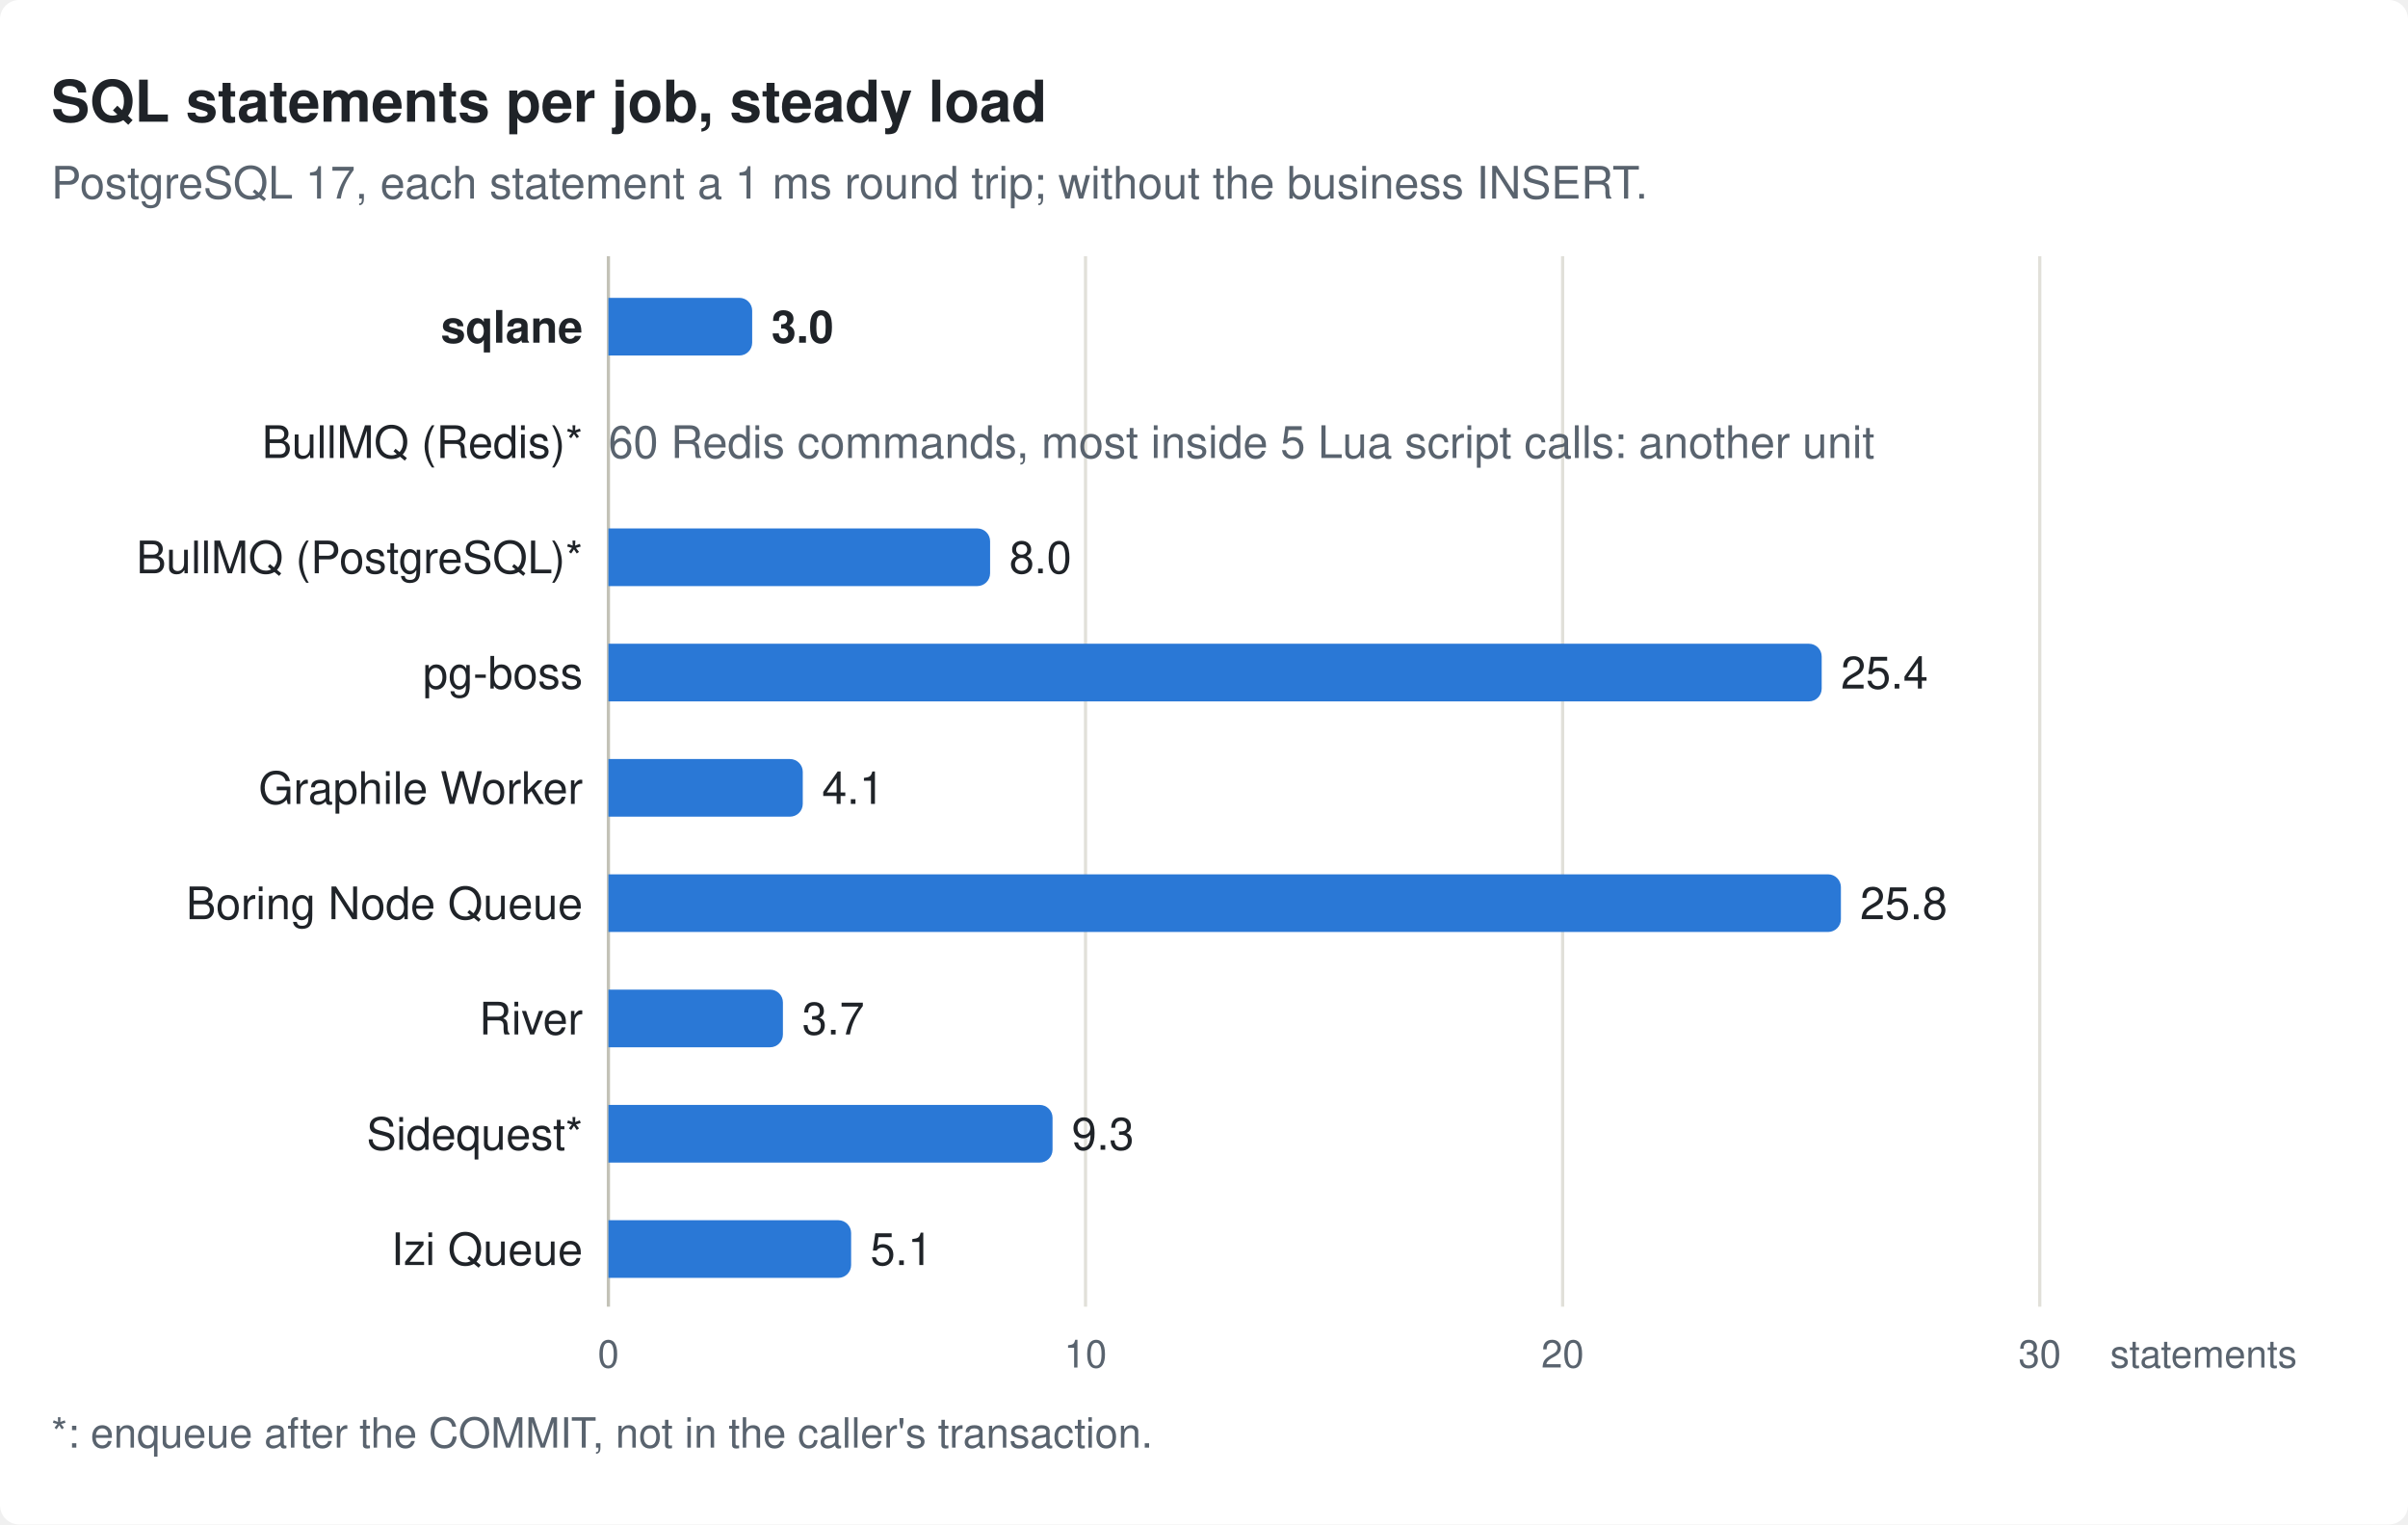
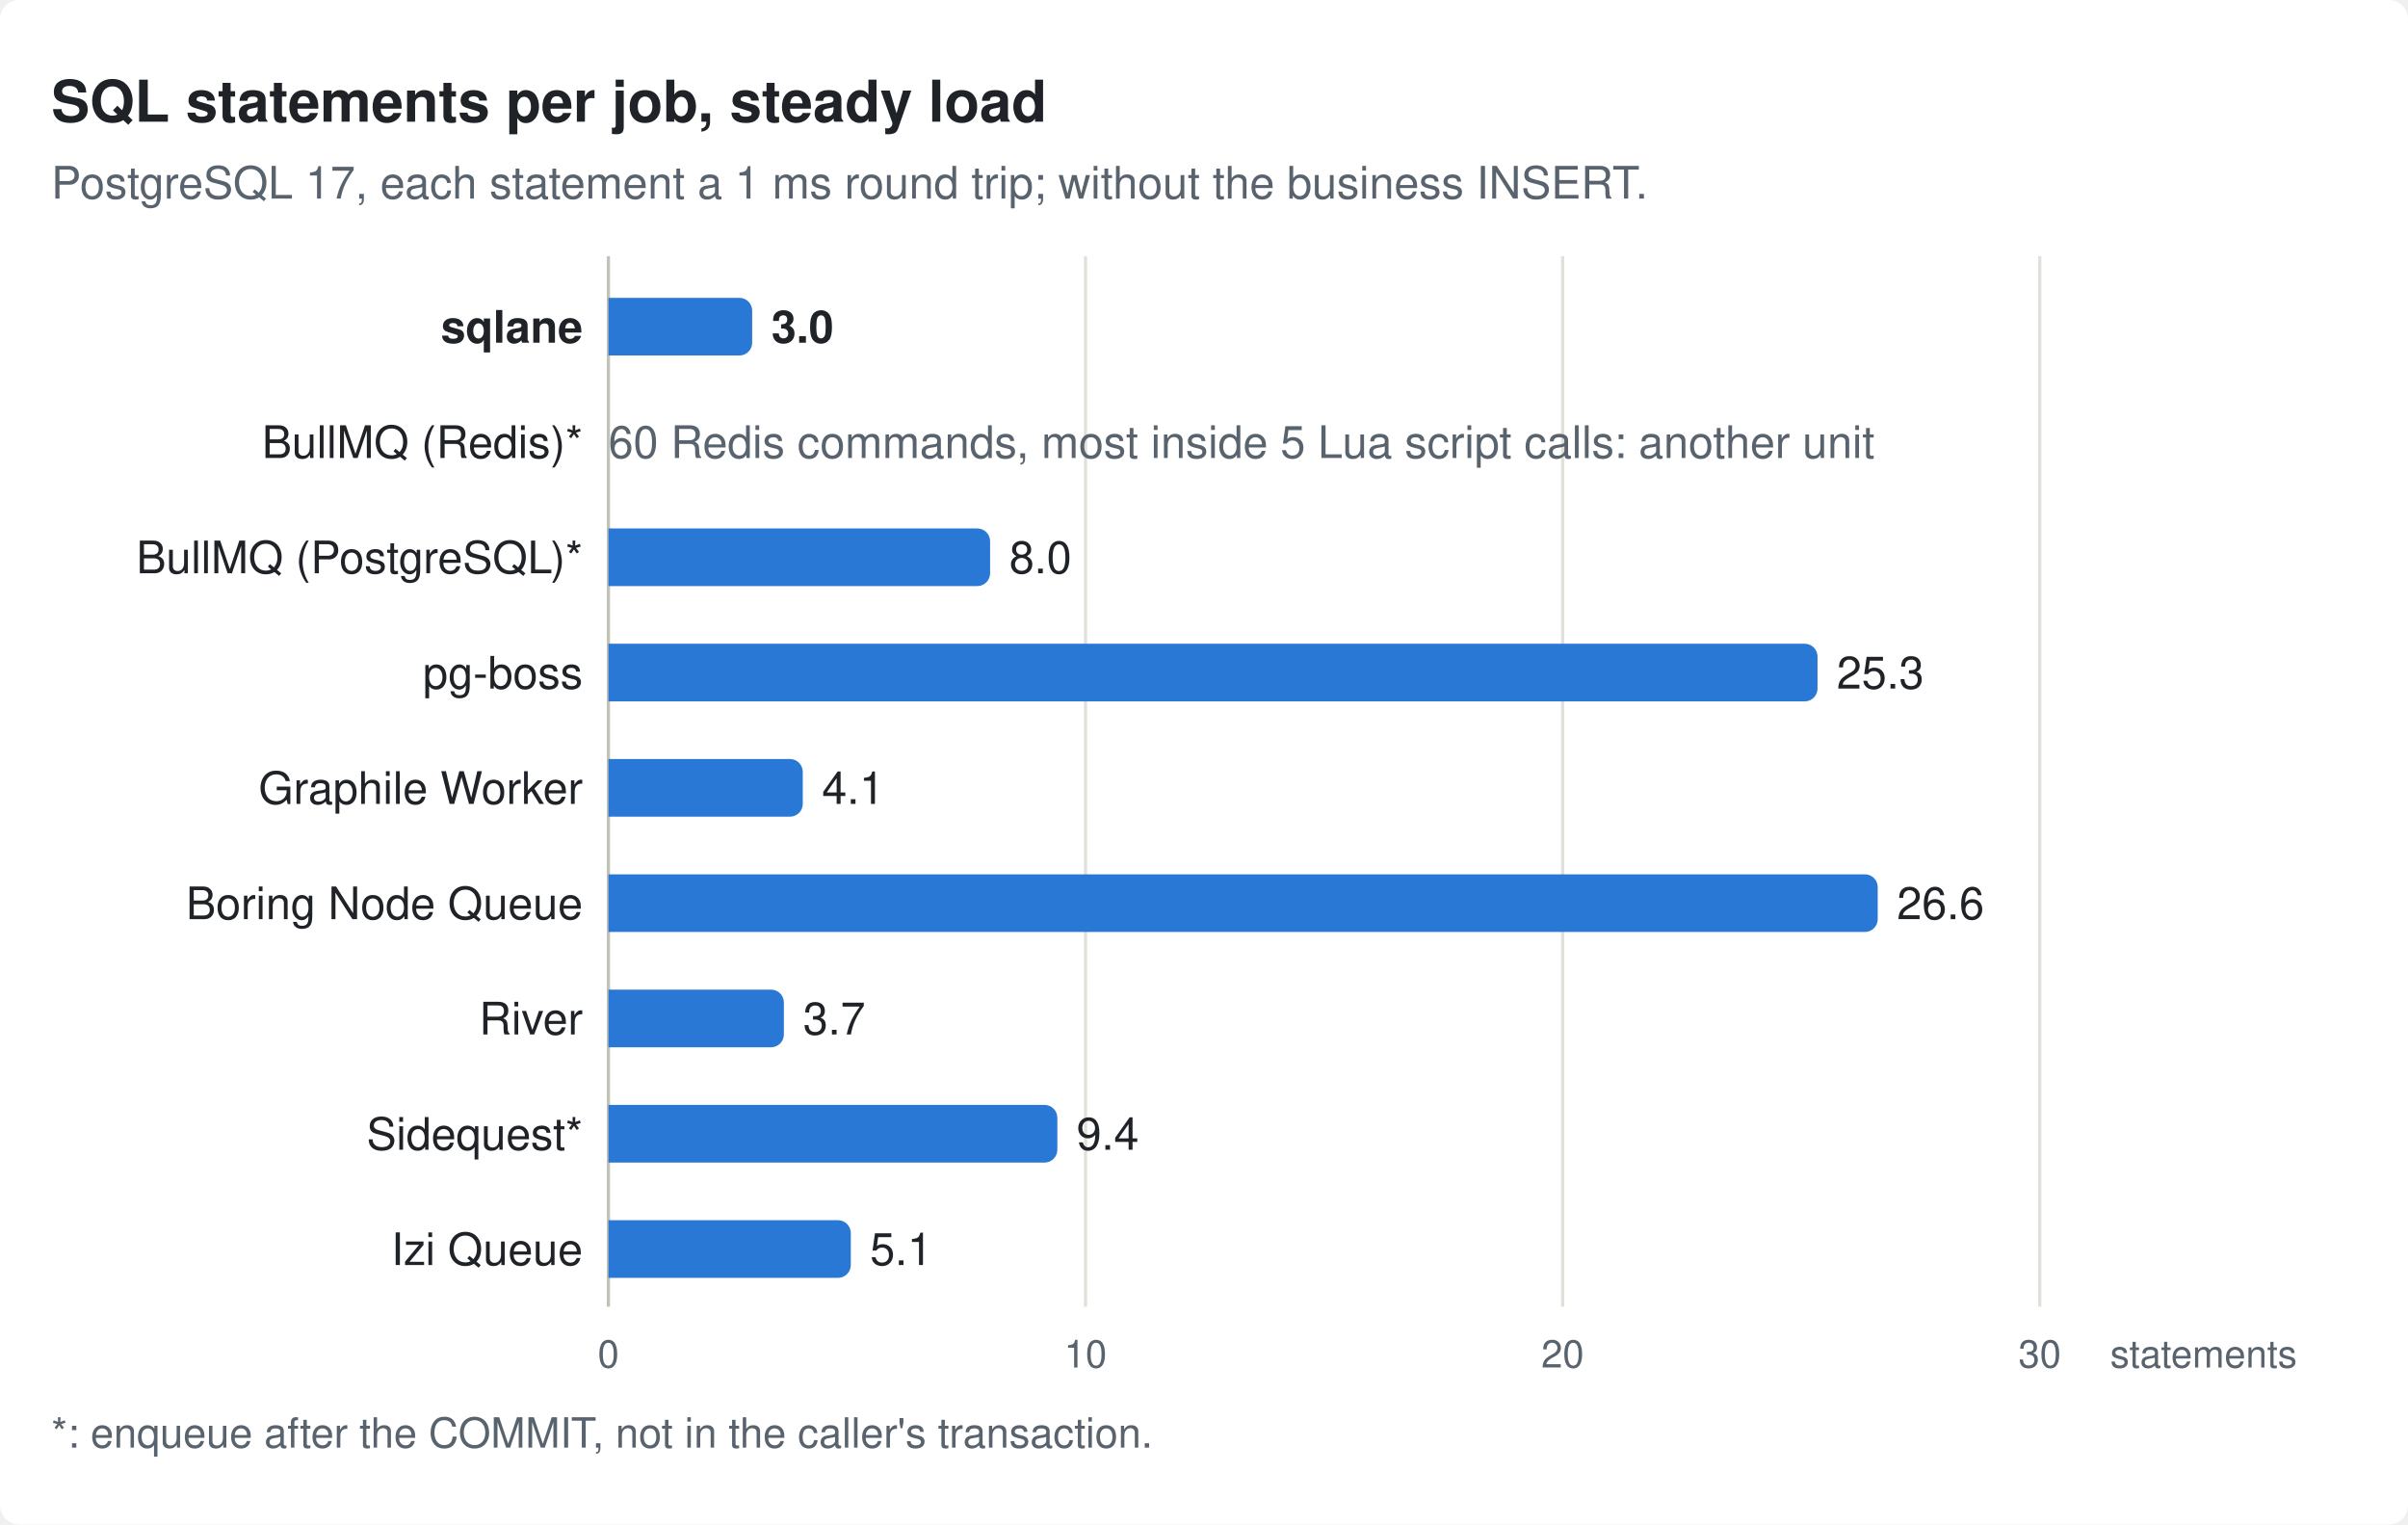
<svg xmlns="http://www.w3.org/2000/svg" width="752" height="476" viewBox="0 0 752 476" font-family="-apple-system, BlinkMacSystemFont, 'Segoe UI', Helvetica, Arial, sans-serif" role="img" aria-label="SQL statements per job, steady load">
  <rect width="752" height="476" rx="6" fill="#ffffff" />
  <g transform="translate(16 16)">
    <text x="0" y="22" font-size="18" font-weight="600" fill="#1f2328">SQL statements per job, steady load</text>
    <text x="0" y="46" font-size="14" fill="#59636e">PostgreSQL 17, each statement a 1 ms round trip; without the business INSERT.</text>
    <line x1="174.0" y1="64" x2="174.0" y2="392" stroke="#c3c2b7" />
    <text x="174.0" y="411" font-size="12" fill="#59636e" text-anchor="middle">0</text>
    <line x1="323.0" y1="64" x2="323.0" y2="392" stroke="#e1e0d9" />
    <text x="323.0" y="411" font-size="12" fill="#59636e" text-anchor="middle">10</text>
    <line x1="472.0" y1="64" x2="472.0" y2="392" stroke="#e1e0d9" />
    <text x="472.0" y="411" font-size="12" fill="#59636e" text-anchor="middle">20</text>
    <line x1="621.0" y1="64" x2="621.0" y2="392" stroke="#e1e0d9" />
    <text x="621.0" y="411" font-size="12" fill="#59636e" text-anchor="middle">30</text>
    <text x="643" y="411" font-size="12" fill="#59636e">statements</text>
    <text x="0" y="436" font-size="13" fill="#59636e">*: enqueue after the COMMIT, not in the caller's transaction.</text>
    <text x="166" y="91" font-size="14" fill="#1f2328" text-anchor="end" font-weight="600">sqlane</text>
    <path d="M174,77H214.9A4,4 0 0 1 218.9,81V91A4,4 0 0 1 214.9,95H174Z" fill="#2a78d6" />
    <text x="224.9" y="91" font-size="14" fill="#1f2328" font-weight="600">3.0</text>
    <text x="166" y="127" font-size="14" fill="#1f2328" text-anchor="end">BullMQ (Redis)*</text>
    <text x="174.0" y="127" font-size="14" fill="#59636e">60 Redis commands, most inside 5 Lua script calls: another unit</text>
    <text x="166" y="163" font-size="14" fill="#1f2328" text-anchor="end">BullMQ (PostgreSQL)*</text>
    <path d="M174,149H289.2A4,4 0 0 1 293.2,153V163A4,4 0 0 1 289.2,167H174Z" fill="#2a78d6" />
    <text x="299.2" y="163" font-size="14" fill="#1f2328">8.0</text>
    <text x="166" y="199" font-size="14" fill="#1f2328" text-anchor="end">pg-boss</text>
-     <path d="M174,185H548.9A4,4 0 0 1 552.9,189V199A4,4 0 0 1 548.9,203H174Z" fill="#2a78d6" />
-     <text x="558.9" y="199" font-size="14" fill="#1f2328">25.4</text>
+     <path d="M174,185H547.6A4,4 0 0 1 551.6,189V199A4,4 0 0 1 547.6,203H174Z" fill="#2a78d6" />
+     <text x="557.6" y="199" font-size="14" fill="#1f2328">25.3</text>
    <text x="166" y="235" font-size="14" fill="#1f2328" text-anchor="end">Graphile Worker</text>
    <path d="M174,221H230.7A4,4 0 0 1 234.7,225V235A4,4 0 0 1 230.7,239H174Z" fill="#2a78d6" />
    <text x="240.7" y="235" font-size="14" fill="#1f2328">4.1</text>
    <text x="166" y="271" font-size="14" fill="#1f2328" text-anchor="end">Boring Node Queue</text>
-     <path d="M174,257H554.9A4,4 0 0 1 558.9,261V271A4,4 0 0 1 554.9,275H174Z" fill="#2a78d6" />
-     <text x="564.9" y="271" font-size="14" fill="#1f2328">25.8</text>
+     <path d="M174,257H566.4A4,4 0 0 1 570.4,261V271A4,4 0 0 1 566.4,275H174Z" fill="#2a78d6" />
+     <text x="576.4" y="271" font-size="14" fill="#1f2328">26.6</text>
    <text x="166" y="307" font-size="14" fill="#1f2328" text-anchor="end">River</text>
-     <path d="M174,293H224.5A4,4 0 0 1 228.5,297V307A4,4 0 0 1 224.5,311H174Z" fill="#2a78d6" />
-     <text x="234.5" y="307" font-size="14" fill="#1f2328">3.7</text>
+     <path d="M174,293H224.8A4,4 0 0 1 228.8,297V307A4,4 0 0 1 224.8,311H174Z" fill="#2a78d6" />
+     <text x="234.8" y="307" font-size="14" fill="#1f2328">3.7</text>
    <text x="166" y="343" font-size="14" fill="#1f2328" text-anchor="end">Sidequest*</text>
-     <path d="M174,329H308.7A4,4 0 0 1 312.7,333V343A4,4 0 0 1 308.7,347H174Z" fill="#2a78d6" />
-     <text x="318.7" y="343" font-size="14" fill="#1f2328">9.3</text>
+     <path d="M174,329H310.2A4,4 0 0 1 314.2,333V343A4,4 0 0 1 310.2,347H174Z" fill="#2a78d6" />
+     <text x="320.2" y="343" font-size="14" fill="#1f2328">9.4</text>
    <text x="166" y="379" font-size="14" fill="#1f2328" text-anchor="end">Izi Queue</text>
-     <path d="M174,365H245.8A4,4 0 0 1 249.8,369V379A4,4 0 0 1 245.8,383H174Z" fill="#2a78d6" />
-     <text x="255.8" y="379" font-size="14" fill="#1f2328">5.1</text>
+     <path d="M174,365H245.7A4,4 0 0 1 249.7,369V379A4,4 0 0 1 245.7,383H174Z" fill="#2a78d6" />
+     <text x="255.7" y="379" font-size="14" fill="#1f2328">5.1</text>
  </g>
</svg>
